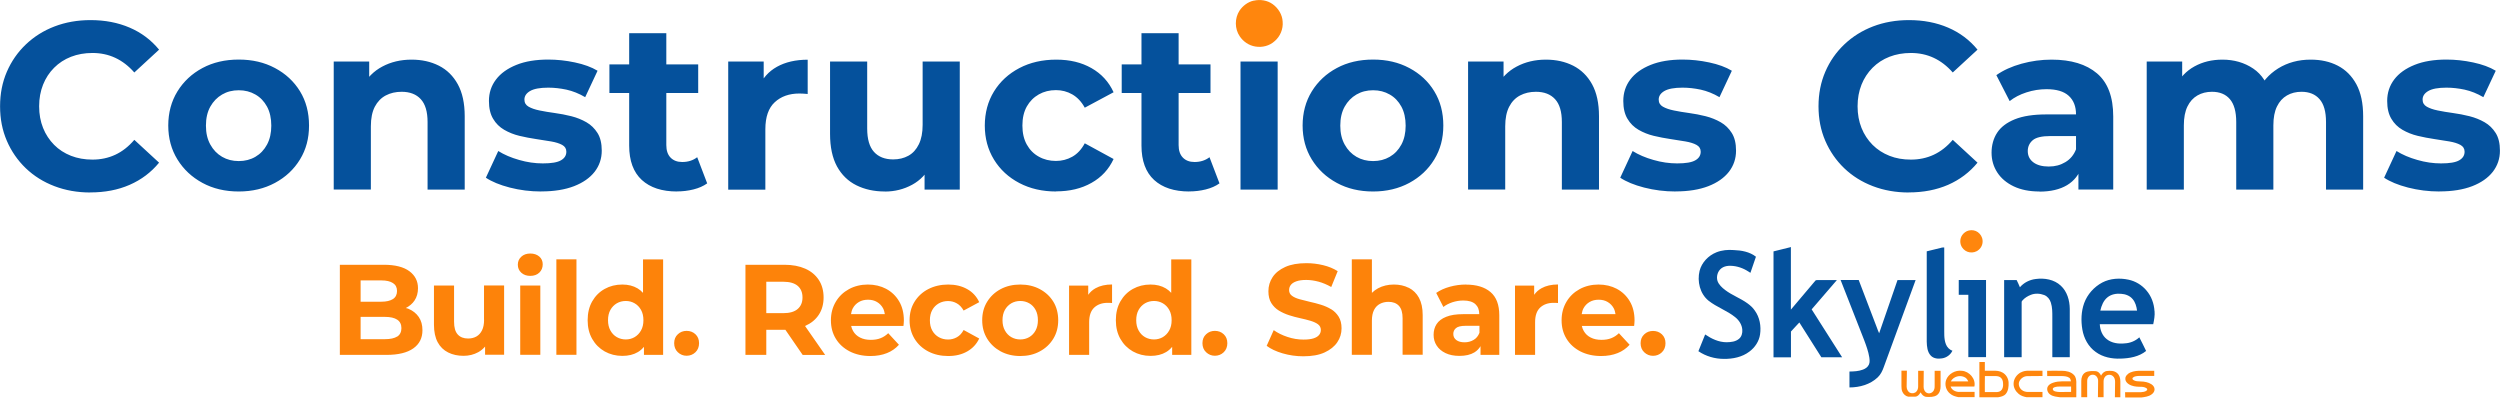
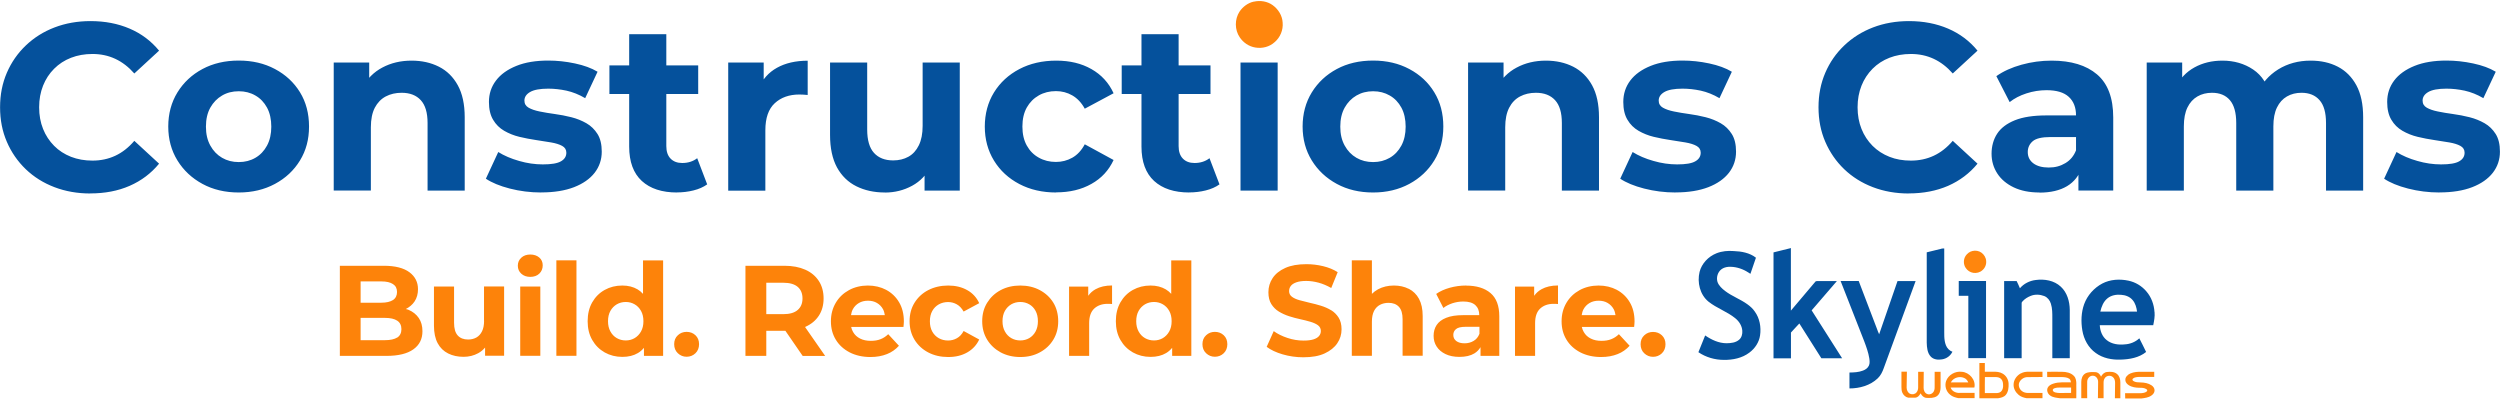
- <svg xmlns="http://www.w3.org/2000/svg" id="Livello_1" width="375.61" height="59.7">
+ <svg xmlns="http://www.w3.org/2000/svg" id="Livello_1" width="375.61" height="60" viewBox="0 0 375.61 59.7">
  <defs>
    <style>.cls-2{fill:#ff860d}.cls-3{fill:#05519c}</style>
  </defs>
  <path d="M269.03 37.11h.04v9.41l3.66-4.33c.09-.14.27-.1.42-.11h2.83l-3.79 4.4 4.58 7.2h-3.12l-3.31-5.23c-.43.44-.83.91-1.26 1.36v3.88h-2.62V37.77l2.58-.64Zm22.62.11c.15-.04.3-.04.46-.04v11.89c.02.89-.08 1.81.25 2.65.17.44.52.82.98.97-.28.61-.88 1.05-1.55 1.15-.58.1-1.27.05-1.7-.41-.53-.56-.59-1.38-.61-2.11V37.76l2.17-.53Zm-33.75.68c.82-.32 1.71-.4 2.57-.33 1.17.04 2.41.26 3.35 1l-.83 2.42c-.2-.12-.4-.25-.61-.38-.81-.46-1.75-.72-2.69-.67-.38.03-.76.14-1.06.37-.56.43-.79 1.22-.59 1.89.2.58.68 1.01 1.15 1.37 1.03.79 2.29 1.23 3.35 2 .42.3.81.65 1.1 1.08.75 1.02.98 2.35.8 3.59-.15 1.04-.77 1.97-1.61 2.59-1.09.83-2.5 1.11-3.84 1.09-1.34 0-2.69-.39-3.81-1.15v-.02l1.01-2.5c.95.65 2.04 1.17 3.22 1.17.65-.01 1.35-.08 1.86-.51.4-.32.54-.87.5-1.37-.05-.74-.48-1.41-1.05-1.87-1.23-1.01-2.79-1.51-4.03-2.5-1.29-1.05-1.72-2.89-1.34-4.47.32-1.26 1.32-2.31 2.53-2.79Z" class="cls-3" />
-   <path d="M295.81 34.63c.46-.11.96-.03 1.35.25.4.29.68.75.71 1.25.05.52-.17 1.06-.57 1.39-.37.34-.89.47-1.38.39-.46-.07-.87-.35-1.12-.73-.37-.53-.37-1.29-.01-1.83.23-.34.6-.63 1.02-.72Z" class="cls-2" />
+   <path d="M296.35 37.56c.46-.11.96-.03 1.35.25.4.29.68.75.71 1.25.05.52-.17 1.06-.57 1.39-.37.34-.89.47-1.38.39-.46-.07-.87-.35-1.12-.73-.37-.53-.37-1.29-.01-1.83.23-.34.6-.63 1.02-.72Z" class="cls-2" />
  <path d="M303.48 43.16c.59-.7 1.46-1.13 2.36-1.24 1.32-.18 2.78.06 3.78 1 .96.88 1.34 2.22 1.35 3.5v7.25h-2.62v-6.01c0-.73.01-1.48-.22-2.19-.15-.5-.5-.94-.99-1.14-.65-.25-1.41-.29-2.05-.02-.45.18-.88.44-1.21.81-.07.08-.15.17-.14.29v8.26h-2.63V42.08h1.88c.18.34.33.71.49 1.08Zm-26.94-1.09h2.72l2.73 7.15c.11.28.2.58.34.85l2.76-7.99h2.72l-4.78 13.06c-.2.57-.47 1.13-.91 1.55-1.13 1.08-2.72 1.52-4.25 1.52v-2.39c.68-.01 1.38-.04 2.03-.29.37-.14.72-.37.89-.75.16-.34.11-.73.06-1.1-.14-.88-.45-1.72-.76-2.55l-3.55-9.06Zm17.75 0h4.1v11.59h-2.66v-9.37h-1.44v-2.22Zm29.41 4.67c-.07-1.13-.47-2.25-1.22-3.11a4.847 4.847 0 0 0-2.69-1.61c-1.31-.28-2.74-.2-3.94.43-1.24.66-2.24 1.78-2.72 3.1-.45 1.26-.49 2.64-.27 3.95.22 1.32.9 2.6 2.01 3.38 1.07.79 2.44 1.05 3.74 1 1.34-.04 2.76-.28 3.83-1.15-.34-.68-.66-1.38-1.02-2.05-.59.55-1.38.87-2.18.91-.94.1-1.97-.03-2.72-.64-.68-.53-1-1.4-1.04-2.24h8.03c.13-.64.26-1.29.2-1.96Zm-8.14-.07c.17-.75.47-1.52 1.09-2.01.56-.45 1.31-.58 2.01-.52.65.04 1.32.27 1.75.79.42.48.59 1.13.67 1.74h-5.52Z" class="cls-3" />
  <path d="M285.68 55.69h.82l-.04 2.38c0 .37.16.77.51.94.32.15.74.08.97-.2.18-.2.25-.48.25-.75v-2.35h.84l-.02 2.42c0 .38.18.8.57.93.37.13.78-.07.96-.41.16-.28.13-.63.13-.94v-2c.3-.01.6 0 .89 0v2.35c0 .49-.14 1.03-.57 1.32-.46.3-1.02.26-1.53.25-.41-.02-.73-.32-.89-.68-.15.22-.3.46-.54.57-.18.11-.41.07-.62.08-.23 0-.47.01-.7 0-.39-.07-.72-.37-.88-.72-.13-.27-.15-.59-.15-.89v-2.31Zm17.97.25c.35-.19.76-.25 1.15-.24h2.07v.79c-.76.03-1.52 0-2.28.02-.53.01-1.02.36-1.22.84-.16.44.03.94.37 1.22.27.24.63.32.98.32h2.15v.79h-2.38c-.44-.08-.88-.22-1.21-.51-.44-.37-.77-.93-.75-1.53 0-.72.48-1.38 1.1-1.7Zm16.07.23c.46-.34 1.06-.44 1.62-.46h2.32v.77c-.75 0-1.51-.01-2.26 0-.32.02-.69.03-.94.25-.13.1-.07.28.06.36.32.22.72.2 1.1.22.56.01 1.15.11 1.63.43.26.17.47.45.46.77 0 .32-.22.6-.48.77-.44.31-.99.37-1.51.44h-2.42l-.02-.79h2.35c.31-.03.66-.05.91-.27.11-.08.08-.25-.03-.32-.3-.22-.68-.23-1.03-.23-.57 0-1.17-.08-1.65-.39-.25-.16-.49-.42-.51-.74-.04-.32.15-.62.4-.79Zm-6.45-.19c.46-.27 1.02-.24 1.53-.22.41.01.72.32.87.68.17-.35.48-.65.88-.7.51-.06 1.11-.06 1.53.31.36.3.49.79.49 1.24v2.4h-.82l.03-2.32c0-.32-.08-.68-.35-.88-.33-.28-.88-.23-1.15.11-.2.23-.24.54-.23.84v2.24h-.85l.03-2.44c.02-.44-.3-.93-.77-.94-.49-.04-.86.42-.87.88-.02.83 0 1.67 0 2.5h-.89v-2.45c0-.48.16-.99.58-1.25Zm-18.88 2.91c-.54 0-1.15-.26-1.32-.82h3.57c.25-1.15-.77-2.29-1.89-2.36-.98-.13-2.03.46-2.36 1.39-.25.72 0 1.56.58 2.03.35.32.82.45 1.27.54h2.43v-.79h-2.29Zm.82-2.2c.25.13.4.37.51.61h-2.62c.38-.74 1.39-1.01 2.11-.61Zm6.57.81c-.02-.63-.37-1.23-.92-1.53-.42-.25-.92-.28-1.4-.27h-1.25v-1.31h-.82v5.3h2.79c.42-.07.88-.16 1.17-.5.39-.46.45-1.1.43-1.69Zm-.82.3c-.01.32-.08.67-.33.89-.2.18-.49.22-.75.22h-1.67c0-.81-.01-1.61.01-2.41.53 0 1.06-.01 1.58 0 .31 0 .65.06.87.3.25.26.29.65.28 1Zm11-.21c0-.44-.04-.92-.36-1.25-.46-.49-1.17-.63-1.81-.63-.74 0-1.48-.02-2.22 0 0 .26 0 .53.01.79h2.2c.39.02.82.03 1.15.28.15.13.18.33.22.51-.89.03-1.8-.09-2.65.2-.34.11-.69.29-.85.62-.19.41.01.91.37 1.16.44.32 1 .34 1.52.42h2.41c.02-.7 0-1.41 0-2.11Zm-1.8 1.31c-.46 0-.93.03-1.37-.09-.15-.05-.34-.13-.37-.32-.03-.15.11-.25.24-.3.3-.11.62-.12.93-.12h1.58v.81c-.34.02-.68 0-1.01.01Z" class="cls-2" />
  <path d="M13.56 28.92c-1.93 0-3.73-.32-5.38-.95s-3.09-1.53-4.31-2.7a12.512 12.512 0 0 1-2.84-4.11C.35 19.59.01 17.86.01 15.97s.34-3.61 1.02-5.19c.68-1.57 1.63-2.94 2.86-4.11C5.12 5.5 6.55 4.6 8.2 3.97c1.65-.63 3.45-.95 5.4-.95 2.17 0 4.13.38 5.88 1.13S22.7 6 23.9 7.46l-3.72 3.43c-.86-.98-1.81-1.71-2.86-2.2s-2.19-.73-3.43-.73c-1.17 0-2.24.19-3.22.57-.98.38-1.82.93-2.54 1.65s-1.27 1.56-1.66 2.54c-.39.98-.59 2.06-.59 3.25s.2 2.28.59 3.25c.39.98.95 1.82 1.66 2.54s1.56 1.26 2.54 1.65c.98.38 2.05.57 3.22.57 1.24 0 2.38-.24 3.43-.73 1.05-.49 2-1.23 2.86-2.24l3.72 3.43c-1.19 1.45-2.66 2.56-4.42 3.33s-3.73 1.14-5.92 1.14ZM35.87 28.77c-2.05 0-3.87-.43-5.45-1.29-1.59-.86-2.84-2.03-3.76-3.52-.92-1.49-1.38-3.19-1.38-5.1s.46-3.64 1.38-5.13c.92-1.49 2.17-2.66 3.76-3.51 1.59-.85 3.4-1.27 5.45-1.27s3.84.42 5.44 1.27c1.6.85 2.85 2.01 3.76 3.49.91 1.48 1.36 3.2 1.36 5.15s-.45 3.61-1.36 5.1c-.91 1.49-2.16 2.66-3.76 3.52-1.6.86-3.41 1.29-5.44 1.29Zm0-4.57c.93 0 1.76-.21 2.5-.64.74-.43 1.32-1.04 1.75-1.84.43-.8.64-1.75.64-2.84s-.21-2.07-.64-2.86c-.43-.79-1.01-1.4-1.75-1.82-.74-.43-1.57-.64-2.5-.64s-1.77.21-2.5.64c-.74.43-1.33 1.04-1.77 1.82-.44.79-.66 1.74-.66 2.86s.22 2.04.66 2.84c.44.8 1.03 1.41 1.77 1.84.74.43 1.57.64 2.5.64ZM61.84 8.96c1.53 0 2.89.3 4.1.91s2.15 1.54 2.84 2.79 1.04 2.86 1.04 4.81v11.02h-5.58V18.33c0-1.55-.34-2.69-1.02-3.43-.68-.74-1.64-1.11-2.88-1.11-.88 0-1.68.18-2.38.55-.7.37-1.25.94-1.65 1.7-.39.76-.59 1.74-.59 2.93v9.51h-5.58V9.25h5.33v5.33l-1-1.61A7.09 7.09 0 0 1 57.44 10c1.29-.69 2.75-1.04 4.4-1.04ZM81.33 28.77c-1.65 0-3.23-.2-4.74-.59-1.51-.39-2.71-.89-3.59-1.48l1.86-4.01c.88.55 1.93 1 3.13 1.34 1.2.35 2.39.52 3.56.52 1.29 0 2.2-.15 2.74-.47.54-.31.8-.74.8-1.29 0-.45-.21-.79-.63-1.02-.42-.23-.97-.4-1.66-.52s-1.45-.24-2.27-.36c-.82-.12-1.65-.28-2.49-.48-.83-.2-1.6-.51-2.29-.91s-1.25-.95-1.66-1.65c-.42-.69-.63-1.59-.63-2.68 0-1.22.35-2.29 1.06-3.22.7-.93 1.72-1.66 3.06-2.2 1.33-.54 2.93-.8 4.79-.8 1.31 0 2.65.14 4.01.43 1.36.29 2.49.7 3.4 1.25l-1.86 3.97c-.93-.55-1.87-.92-2.81-1.13-.94-.2-1.85-.3-2.74-.3-1.24 0-2.15.17-2.72.5-.57.33-.86.76-.86 1.29 0 .48.21.83.63 1.07.42.24.97.43 1.66.57.69.14 1.45.27 2.27.38.82.11 1.65.27 2.49.48.83.21 1.59.52 2.27.91.68.39 1.23.93 1.66 1.61.43.68.64 1.57.64 2.66 0 1.19-.36 2.25-1.07 3.17-.72.92-1.75 1.64-3.09 2.16-1.35.52-2.99.79-4.92.79ZM91.56 13.97V9.68h13.34v4.29H91.56Zm10.16 14.8c-2.27 0-4.03-.58-5.29-1.73-1.26-1.16-1.9-2.88-1.9-5.17V4.99h5.58V21.8c0 .81.21 1.44.64 1.88.43.44 1.01.66 1.75.66.88 0 1.63-.24 2.25-.72l1.5 3.93c-.57.41-1.26.71-2.06.91-.8.2-1.63.3-2.49.3ZM109.41 28.49V9.25h5.33v5.44l-.75-1.57c.57-1.36 1.49-2.39 2.75-3.09 1.26-.7 2.8-1.06 4.61-1.06v5.15c-.24-.02-.45-.04-.64-.05-.19-.01-.39-.02-.61-.02-1.53 0-2.76.44-3.7 1.31-.94.87-1.41 2.22-1.41 4.06v9.08h-5.58ZM132.94 28.77c-1.6 0-3.02-.31-4.27-.93-1.25-.62-2.22-1.57-2.92-2.84-.69-1.28-1.04-2.9-1.04-4.88V9.25h5.58V19.3c0 1.6.34 2.77 1.02 3.52.68.75 1.64 1.13 2.88 1.13.86 0 1.62-.18 2.29-.55.67-.37 1.19-.94 1.57-1.72.38-.77.57-1.75.57-2.92V9.25h5.58v19.24h-5.29V23.2l.97 1.54c-.64 1.34-1.59 2.34-2.84 3.02-1.25.68-2.62 1.02-4.1 1.02ZM158.69 28.77c-2.07 0-3.92-.42-5.54-1.27-1.62-.85-2.89-2.02-3.81-3.52-.92-1.5-1.38-3.21-1.38-5.11s.46-3.64 1.38-5.13c.92-1.49 2.19-2.66 3.81-3.51 1.62-.85 3.47-1.27 5.54-1.27s3.79.42 5.29 1.27c1.5.85 2.61 2.06 3.33 3.63l-4.33 2.32c-.5-.91-1.13-1.57-1.88-2s-1.57-.64-2.45-.64c-.95 0-1.81.21-2.57.64-.76.43-1.37 1.04-1.81 1.82-.44.79-.66 1.74-.66 2.86s.22 2.07.66 2.86c.44.79 1.04 1.4 1.81 1.82.76.43 1.62.64 2.57.64.88 0 1.7-.21 2.45-.63.75-.42 1.38-1.09 1.88-2.02l4.33 2.36c-.72 1.55-1.82 2.75-3.33 3.59-1.5.85-3.27 1.27-5.29 1.27ZM168.53 13.97V9.68h13.34v4.29h-13.34Zm10.16 14.8c-2.27 0-4.03-.58-5.29-1.73-1.26-1.16-1.9-2.88-1.9-5.17V4.99h5.58V21.8c0 .81.21 1.44.64 1.88.43.44 1.01.66 1.75.66.88 0 1.63-.24 2.25-.72l1.5 3.93c-.57.41-1.26.71-2.06.91-.8.2-1.63.3-2.49.3ZM186.38 28.49V9.25h5.58v19.24h-5.58ZM206.3 28.77c-2.05 0-3.87-.43-5.45-1.29-1.59-.86-2.84-2.03-3.76-3.52-.92-1.49-1.38-3.19-1.38-5.1s.46-3.64 1.38-5.13 2.17-2.66 3.76-3.51c1.58-.85 3.4-1.27 5.45-1.27s3.84.42 5.44 1.27c1.6.85 2.85 2.01 3.75 3.49.91 1.48 1.36 3.2 1.36 5.15s-.45 3.61-1.36 5.1c-.91 1.49-2.16 2.66-3.75 3.52-1.6.86-3.41 1.29-5.44 1.29Zm0-4.57c.93 0 1.76-.21 2.5-.64.74-.43 1.32-1.04 1.75-1.84.43-.8.64-1.75.64-2.84s-.21-2.07-.64-2.86c-.43-.79-1.01-1.4-1.75-1.82-.74-.43-1.57-.64-2.5-.64s-1.76.21-2.5.64-1.33 1.04-1.77 1.82c-.44.79-.66 1.74-.66 2.86s.22 2.04.66 2.84c.44.8 1.03 1.41 1.77 1.84s1.57.64 2.5.64ZM232.26 8.96c1.53 0 2.89.3 4.1.91 1.2.61 2.15 1.54 2.84 2.79s1.04 2.86 1.04 4.81v11.02h-5.58V18.33c0-1.55-.34-2.69-1.02-3.43-.68-.74-1.64-1.11-2.88-1.11-.88 0-1.68.18-2.38.55-.7.37-1.25.94-1.64 1.7-.39.76-.59 1.74-.59 2.93v9.51h-5.58V9.25h5.33v5.33l-1-1.61a7.09 7.09 0 0 1 2.97-2.97c1.29-.69 2.75-1.04 4.4-1.04ZM251.76 28.77c-1.65 0-3.22-.2-4.74-.59-1.51-.39-2.71-.89-3.59-1.48l1.86-4.01c.88.55 1.92 1 3.13 1.34 1.2.35 2.39.52 3.56.52 1.29 0 2.2-.15 2.74-.47.54-.31.8-.74.8-1.29 0-.45-.21-.79-.63-1.02-.42-.23-.97-.4-1.66-.52s-1.45-.24-2.27-.36c-.82-.12-1.65-.28-2.49-.48-.83-.2-1.6-.51-2.29-.91s-1.25-.95-1.66-1.65c-.42-.69-.63-1.59-.63-2.68 0-1.22.35-2.29 1.05-3.22.7-.93 1.72-1.66 3.06-2.2 1.34-.54 2.93-.8 4.79-.8 1.31 0 2.65.14 4.01.43s2.49.7 3.4 1.25l-1.86 3.97c-.93-.55-1.87-.92-2.81-1.13-.94-.2-1.85-.3-2.74-.3-1.24 0-2.15.17-2.72.5-.57.33-.86.76-.86 1.29 0 .48.21.83.63 1.07.42.24.97.43 1.66.57.69.14 1.45.27 2.27.38.82.11 1.65.27 2.49.48.83.21 1.59.52 2.27.91.68.39 1.23.93 1.66 1.61.43.68.64 1.57.64 2.66 0 1.19-.36 2.25-1.07 3.17-.72.92-1.75 1.64-3.09 2.16-1.35.52-2.99.79-4.92.79ZM286.77 28.92c-1.93 0-3.73-.32-5.38-.95s-3.09-1.53-4.31-2.7c-1.22-1.17-2.16-2.54-2.84-4.11s-1.02-3.3-1.02-5.19.34-3.61 1.02-5.19 1.63-2.94 2.86-4.11c1.23-1.17 2.67-2.07 4.31-2.7 1.65-.63 3.45-.95 5.4-.95 2.17 0 4.13.38 5.88 1.13 1.75.75 3.22 1.85 4.42 3.31l-3.72 3.43c-.86-.98-1.81-1.71-2.86-2.2-1.05-.49-2.19-.73-3.43-.73-1.17 0-2.24.19-3.22.57-.98.38-1.82.93-2.54 1.65a7.56 7.56 0 0 0-1.66 2.54c-.39.98-.59 2.06-.59 3.25s.2 2.28.59 3.25c.39.98.95 1.82 1.66 2.54.72.72 1.56 1.26 2.54 1.65s2.05.57 3.22.57c1.24 0 2.38-.24 3.43-.73 1.05-.49 2-1.23 2.86-2.24l3.72 3.43c-1.19 1.45-2.67 2.56-4.42 3.33-1.75.76-3.73 1.14-5.92 1.14ZM306.41 28.77c-1.5 0-2.79-.26-3.86-.77-1.07-.51-1.9-1.21-2.47-2.09-.57-.88-.86-1.87-.86-2.97s.28-2.15.84-3c.56-.86 1.45-1.53 2.66-2.02 1.22-.49 2.8-.73 4.76-.73h5.12v3.25h-4.51c-1.31 0-2.21.21-2.7.64-.49.43-.73.97-.73 1.61 0 .72.28 1.28.84 1.7.56.42 1.33.63 2.31.63s1.76-.22 2.5-.66c.74-.44 1.28-1.09 1.61-1.95l.86 2.58c-.41 1.24-1.14 2.18-2.22 2.83-1.07.64-2.46.97-4.15.97Zm5.86-.28v-3.76l-.36-.82v-6.72c0-1.19-.36-2.12-1.09-2.79-.73-.67-1.84-1-3.34-1-1.03 0-2.03.16-3.02.48-.99.32-1.83.76-2.52 1.31l-2-3.9c1.05-.74 2.31-1.31 3.79-1.72 1.48-.41 2.98-.61 4.51-.61 2.93 0 5.21.69 6.83 2.07s2.43 3.54 2.43 6.47v10.98h-5.22ZM347.18 8.96c1.53 0 2.88.3 4.06.91 1.18.61 2.11 1.54 2.79 2.79.68 1.25 1.02 2.86 1.02 4.81v11.02h-5.58V18.33c0-1.55-.32-2.69-.97-3.43-.64-.74-1.55-1.11-2.72-1.11-.81 0-1.54.18-2.18.55-.64.37-1.14.92-1.5 1.66-.36.74-.54 1.68-.54 2.83v9.66h-5.58V18.33c0-1.55-.32-2.69-.95-3.43-.63-.74-1.53-1.11-2.7-1.11-.81 0-1.54.18-2.18.55-.64.37-1.14.92-1.5 1.66-.36.74-.54 1.68-.54 2.83v9.66h-5.58V9.25h5.33v5.26l-1-1.54c.67-1.31 1.61-2.31 2.84-2.99 1.23-.68 2.63-1.02 4.2-1.02 1.76 0 3.31.45 4.63 1.34 1.32.89 2.2 2.26 2.63 4.1l-1.97-.54c.64-1.5 1.67-2.69 3.09-3.58 1.42-.88 3.05-1.32 4.88-1.32ZM366.53 28.77c-1.65 0-3.22-.2-4.74-.59-1.51-.39-2.71-.89-3.59-1.48l1.86-4.01c.88.55 1.92 1 3.13 1.34 1.2.35 2.39.52 3.56.52 1.29 0 2.2-.15 2.74-.47.54-.31.8-.74.8-1.29 0-.45-.21-.79-.63-1.02-.42-.23-.97-.4-1.66-.52s-1.45-.24-2.27-.36c-.82-.12-1.65-.28-2.49-.48-.83-.2-1.6-.51-2.29-.91s-1.25-.95-1.66-1.65c-.42-.69-.63-1.59-.63-2.68 0-1.22.35-2.29 1.05-3.22.7-.93 1.72-1.66 3.06-2.2 1.34-.54 2.93-.8 4.79-.8 1.31 0 2.65.14 4.01.43s2.49.7 3.4 1.25l-1.86 3.97c-.93-.55-1.87-.92-2.81-1.13-.94-.2-1.85-.3-2.74-.3-1.24 0-2.15.17-2.72.5-.57.33-.86.76-.86 1.29 0 .48.21.83.63 1.07.42.24.97.43 1.66.57.69.14 1.45.27 2.27.38.82.11 1.65.27 2.49.48.83.21 1.59.52 2.27.91.68.39 1.23.93 1.66 1.61.43.68.64 1.57.64 2.66 0 1.19-.36 2.25-1.07 3.17-.72.92-1.75 1.64-3.09 2.16-1.35.52-2.99.79-4.92.79Z" class="cls-3" />
  <path id="Build._Record._Share." d="M61.39 46.4c-.13-.06-.28-.08-.42-.12.54-.28.99-.65 1.31-1.13.35-.52.52-1.14.52-1.85 0-1.06-.43-1.91-1.29-2.55-.86-.64-2.14-.97-3.84-.97h-6.61v13.54h7c1.78 0 3.13-.33 4.04-.98.92-.65 1.37-1.56 1.37-2.72 0-.79-.18-1.45-.55-1.99s-.88-.95-1.54-1.23Zm-7.21-4.27h3.11c.76 0 1.34.13 1.75.4.41.26.61.66.61 1.19s-.2.94-.61 1.21c-.41.26-.99.4-1.75.4h-3.11v-3.19Zm5.5 8.43c-.42.26-1.03.4-1.85.4h-3.65v-3.35h3.65c.81 0 1.43.14 1.85.42.42.28.63.7.63 1.27s-.21 1-.63 1.27Zm13.05-2.51c0 .63-.1 1.16-.31 1.58-.21.42-.49.73-.85.93-.36.2-.77.3-1.24.3-.67 0-1.19-.2-1.56-.61s-.55-1.04-.55-1.91V42.9H65.2v5.88c0 1.07.19 1.95.56 2.64.37.69.9 1.2 1.58 1.54.68.34 1.45.5 2.31.5.8 0 1.54-.18 2.21-.55.4-.22.73-.5 1.02-.84v1.23h2.86V42.89h-3.02v5.15Zm6.94-9.96c-.55 0-1.01.16-1.35.48-.35.32-.52.72-.52 1.2s.17.88.52 1.2c.35.32.8.48 1.35.48s1.02-.16 1.36-.49c.34-.33.51-.74.51-1.25 0-.48-.17-.87-.52-1.17-.35-.3-.8-.45-1.35-.45Zm-1.51 15.22h3.02V42.9h-3.02v10.41Zm5.43 0h3.02V38.96h-3.02v14.35ZM96.61 44c-.24-.26-.51-.49-.81-.67-.66-.39-1.42-.58-2.3-.58-.98 0-1.86.22-2.65.66-.79.44-1.41 1.06-1.87 1.86-.46.8-.69 1.75-.69 2.84s.23 2.02.69 2.82c.46.8 1.08 1.42 1.87 1.87.79.44 1.67.67 2.65.67.92 0 1.7-.19 2.35-.58.34-.2.64-.47.9-.78v1.21h2.88V38.97h-3.02v5.04Zm-.3 5.65c-.24.43-.56.76-.96 1-.4.23-.84.35-1.33.35s-.95-.12-1.35-.35c-.4-.23-.72-.56-.96-1-.24-.43-.36-.94-.36-1.54s.12-1.12.36-1.55c.24-.43.56-.75.96-.99.4-.23.85-.35 1.35-.35s.93.12 1.33.35c.4.23.72.56.96.99.24.43.36.94.36 1.55s-.12 1.11-.36 1.54Zm6.85.06c-.52 0-.96.17-1.32.51-.37.34-.55.79-.55 1.34s.18 1.01.55 1.36c.37.35.81.53 1.32.53s.97-.18 1.33-.53c.36-.35.54-.81.54-1.36s-.18-1-.54-1.34c-.36-.34-.81-.51-1.33-.51Zm17.83-.75c.88-.39 1.55-.94 2.03-1.67.48-.73.72-1.6.72-2.6s-.24-1.9-.72-2.63-1.15-1.3-2.03-1.69c-.88-.39-1.92-.59-3.13-.59H112v13.54h3.13v-3.77H118l2.6 3.78h3.38l-3.02-4.34s.02 0 .03-.01Zm-1.14-2.54c-.48.42-1.2.63-2.17.63h-2.55v-4.72h2.55c.97 0 1.69.21 2.17.62.48.41.72.99.72 1.74s-.24 1.31-.72 1.73Zm13.3-3.02c-.82-.43-1.74-.65-2.76-.65s-2 .23-2.84.69c-.84.46-1.5 1.09-1.98 1.9-.48.81-.73 1.73-.73 2.78s.24 1.95.73 2.76c.49.81 1.18 1.44 2.08 1.91.9.46 1.94.7 3.12.7.94 0 1.77-.15 2.49-.44a4.74 4.74 0 0 0 1.8-1.25l-1.61-1.74c-.35.34-.73.59-1.15.75-.42.17-.91.25-1.46.25-.62 0-1.16-.11-1.61-.34-.46-.23-.81-.55-1.06-.99-.14-.23-.23-.49-.29-.76h7.86c.01-.13.03-.27.04-.42.01-.15.02-.28.02-.4 0-1.12-.24-2.09-.72-2.89a4.887 4.887 0 0 0-1.94-1.86Zm-5.29 3.8c.05-.32.13-.62.27-.88.22-.41.53-.72.92-.95.39-.23.85-.34 1.36-.34s.97.11 1.35.34c.39.23.69.54.91.94.14.26.22.57.27.89h-5.09Zm13.19-1.62c.41-.23.88-.35 1.39-.35.48 0 .92.12 1.32.35.41.23.74.59 1.02 1.08l2.34-1.26a4.18 4.18 0 0 0-1.8-1.96c-.81-.46-1.77-.69-2.86-.69s-2.12.23-3 .69a5.18 5.18 0 0 0-2.06 1.9c-.5.81-.74 1.73-.74 2.78s.25 1.95.74 2.77c.5.81 1.18 1.45 2.06 1.91.88.46 1.88.69 3 .69s2.05-.23 2.86-.69c.81-.46 1.41-1.11 1.8-1.94l-2.34-1.28c-.27.5-.61.87-1.02 1.09-.41.23-.85.34-1.32.34-.52 0-.98-.12-1.39-.35-.41-.23-.74-.56-.98-.99-.24-.43-.36-.94-.36-1.55s.12-1.12.36-1.55c.24-.43.56-.75.98-.99Zm15.18-2.14c-.86-.46-1.84-.69-2.94-.69s-2.09.23-2.95.69c-.86.46-1.53 1.09-2.03 1.9-.5.81-.74 1.73-.74 2.78s.25 1.95.74 2.76c.5.81 1.17 1.44 2.03 1.91.86.46 1.84.7 2.95.7s2.08-.23 2.94-.7c.86-.46 1.54-1.1 2.03-1.91.49-.81.73-1.72.73-2.76s-.24-1.99-.73-2.79-1.17-1.43-2.03-1.89Zm-.64 6.21c-.23.43-.55.76-.95 1-.4.23-.85.35-1.35.35s-.95-.12-1.35-.35c-.4-.23-.72-.56-.96-1-.24-.43-.36-.94-.36-1.54s.12-1.12.36-1.55c.24-.43.56-.75.96-.99.4-.23.85-.35 1.35-.35s.95.12 1.35.35c.4.23.72.56.95.99s.35.94.35 1.55-.12 1.11-.35 1.54Zm7.91-5.36v-1.38h-2.88v10.41h3.02v-4.91c0-.99.25-1.72.76-2.2.51-.47 1.18-.71 2-.71h.33c.1 0 .22.02.35.03v-2.79c-.98 0-1.81.19-2.49.57-.44.25-.8.57-1.08.97Zm12.47-.29c-.24-.26-.51-.49-.81-.67-.66-.39-1.42-.58-2.3-.58-.98 0-1.86.22-2.65.66-.79.44-1.41 1.06-1.87 1.86-.46.8-.69 1.75-.69 2.84s.23 2.02.69 2.82c.46.8 1.08 1.42 1.87 1.87.79.44 1.67.67 2.65.67.92 0 1.7-.19 2.35-.58.34-.2.64-.47.9-.78v1.21h2.88V38.97h-3.02v5.04Zm-.3 5.65c-.24.43-.56.76-.96 1-.4.23-.84.35-1.33.35s-.95-.12-1.35-.35c-.4-.23-.72-.56-.96-1-.24-.43-.36-.94-.36-1.54s.12-1.12.36-1.55c.24-.43.56-.75.96-.99.4-.23.85-.35 1.35-.35s.93.12 1.33.35c.4.23.72.56.96.99.24.43.36.94.36 1.55s-.12 1.11-.36 1.54Zm6.86.06c-.52 0-.96.17-1.32.51-.37.34-.55.79-.55 1.34s.18 1.01.55 1.36c.37.35.81.53 1.32.53s.97-.18 1.33-.53c.36-.35.54-.81.54-1.36s-.18-1-.54-1.34c-.36-.34-.81-.51-1.33-.51Zm17.46-3.25c-.46-.28-.98-.51-1.54-.68-.56-.17-1.12-.32-1.68-.44-.56-.13-1.07-.26-1.54-.39-.46-.13-.84-.3-1.12-.51-.28-.21-.43-.49-.43-.84 0-.3.08-.56.25-.78.17-.23.44-.41.83-.55.39-.14.88-.21 1.49-.21s1.22.09 1.86.26c.63.17 1.26.44 1.9.8l.97-2.38c-.63-.4-1.36-.7-2.19-.9-.83-.2-1.66-.3-2.51-.3-1.28 0-2.34.19-3.18.57-.84.38-1.48.89-1.9 1.53-.42.64-.63 1.34-.63 2.12 0 .72.15 1.32.44 1.78.29.46.67.84 1.13 1.12.46.28.98.52 1.54.7.56.18 1.12.33 1.68.45.56.12 1.07.25 1.54.39.46.14.84.31 1.12.52.28.21.43.5.43.86 0 .28-.09.54-.27.75-.18.22-.46.39-.84.51-.38.12-.88.18-1.5.18-.81 0-1.61-.13-2.41-.4-.79-.26-1.48-.6-2.06-1.02l-1.06 2.36c.61.46 1.41.84 2.4 1.13.99.29 2.03.44 3.11.44 1.29 0 2.36-.19 3.2-.58.84-.39 1.48-.9 1.9-1.53.43-.63.64-1.33.64-2.09 0-.71-.15-1.3-.44-1.76s-.67-.84-1.13-1.12Zm11.65-3.22c-.65-.33-1.39-.49-2.21-.49-.89 0-1.68.19-2.38.56-.35.19-.66.42-.93.69v-5.04h-3.02v14.35h3.02v-5.15c0-.64.11-1.17.32-1.59.21-.41.51-.72.89-.92.38-.2.81-.3 1.29-.3.67 0 1.19.2 1.56.6.37.4.55 1.02.55 1.86v5.49h3.02v-5.96c0-1.06-.19-1.92-.56-2.6a3.56 3.56 0 0 0-1.54-1.51Zm8.63-.49c-.83 0-1.64.11-2.44.33-.8.22-1.48.53-2.05.93l1.08 2.11c.37-.3.83-.53 1.36-.71.53-.17 1.08-.26 1.63-.26.81 0 1.41.18 1.81.54.39.36.59.86.59 1.51h-2.4c-1.06 0-1.91.13-2.57.4-.66.26-1.14.63-1.44 1.09-.3.46-.45 1.01-.45 1.62s.15 1.13.46 1.61c.31.48.75.85 1.33 1.13.58.28 1.28.42 2.09.42.92 0 1.66-.17 2.24-.52.4-.24.7-.56.93-.94v1.31h2.82v-5.94c0-1.59-.44-2.75-1.32-3.5-.88-.75-2.11-1.12-3.69-1.12Zm2 7.27c-.18.46-.47.82-.87 1.05-.4.24-.85.36-1.35.36-.53 0-.94-.11-1.25-.34-.3-.23-.45-.53-.45-.92 0-.35.13-.64.4-.87.26-.23.75-.35 1.46-.35h2.07v1.06Zm8.23-5.73v-1.38h-2.88v10.41h3.02v-4.91c0-.99.25-1.72.76-2.2.51-.47 1.18-.71 2-.71h.33c.1 0 .22.02.35.03v-2.79c-.98 0-1.81.19-2.49.57-.44.25-.8.57-1.08.97Zm12.43-.89c-.82-.43-1.74-.65-2.76-.65s-2 .23-2.84.69c-.84.46-1.5 1.09-1.98 1.9-.48.81-.73 1.73-.73 2.78s.24 1.95.73 2.76c.49.81 1.18 1.44 2.08 1.91.9.46 1.94.7 3.12.7.94 0 1.77-.15 2.49-.44a4.74 4.74 0 0 0 1.8-1.25l-1.61-1.74c-.35.34-.73.59-1.15.75-.42.17-.91.25-1.46.25-.62 0-1.16-.11-1.61-.34-.46-.23-.81-.55-1.06-.99-.14-.23-.23-.49-.29-.76h7.86c.01-.13.03-.27.04-.42.01-.15.02-.28.02-.4 0-1.12-.24-2.09-.72-2.89a4.887 4.887 0 0 0-1.94-1.86Zm-5.29 3.8c.05-.32.13-.62.27-.88.22-.41.53-.72.92-.95.39-.23.85-.34 1.36-.34s.97.11 1.35.34c.39.23.69.54.91.94.14.26.22.57.27.89h-5.09Zm12.05 3.03c-.36-.34-.81-.51-1.33-.51s-.96.17-1.32.51c-.37.34-.55.79-.55 1.34s.18 1.01.55 1.36c.37.35.81.53 1.32.53s.97-.18 1.33-.53c.36-.35.54-.81.54-1.36s-.18-1-.54-1.34Z" style="fill:#fd830a" />
  <path d="M188.38.1c.96-.22 2.03-.06 2.84.53.84.61 1.44 1.57 1.49 2.62.1 1.1-.36 2.22-1.2 2.93-.77.71-1.88.99-2.9.81-.96-.15-1.82-.74-2.35-1.54-.77-1.12-.77-2.71-.03-3.85.49-.73 1.26-1.32 2.15-1.51Z" class="cls-2" />
</svg>
